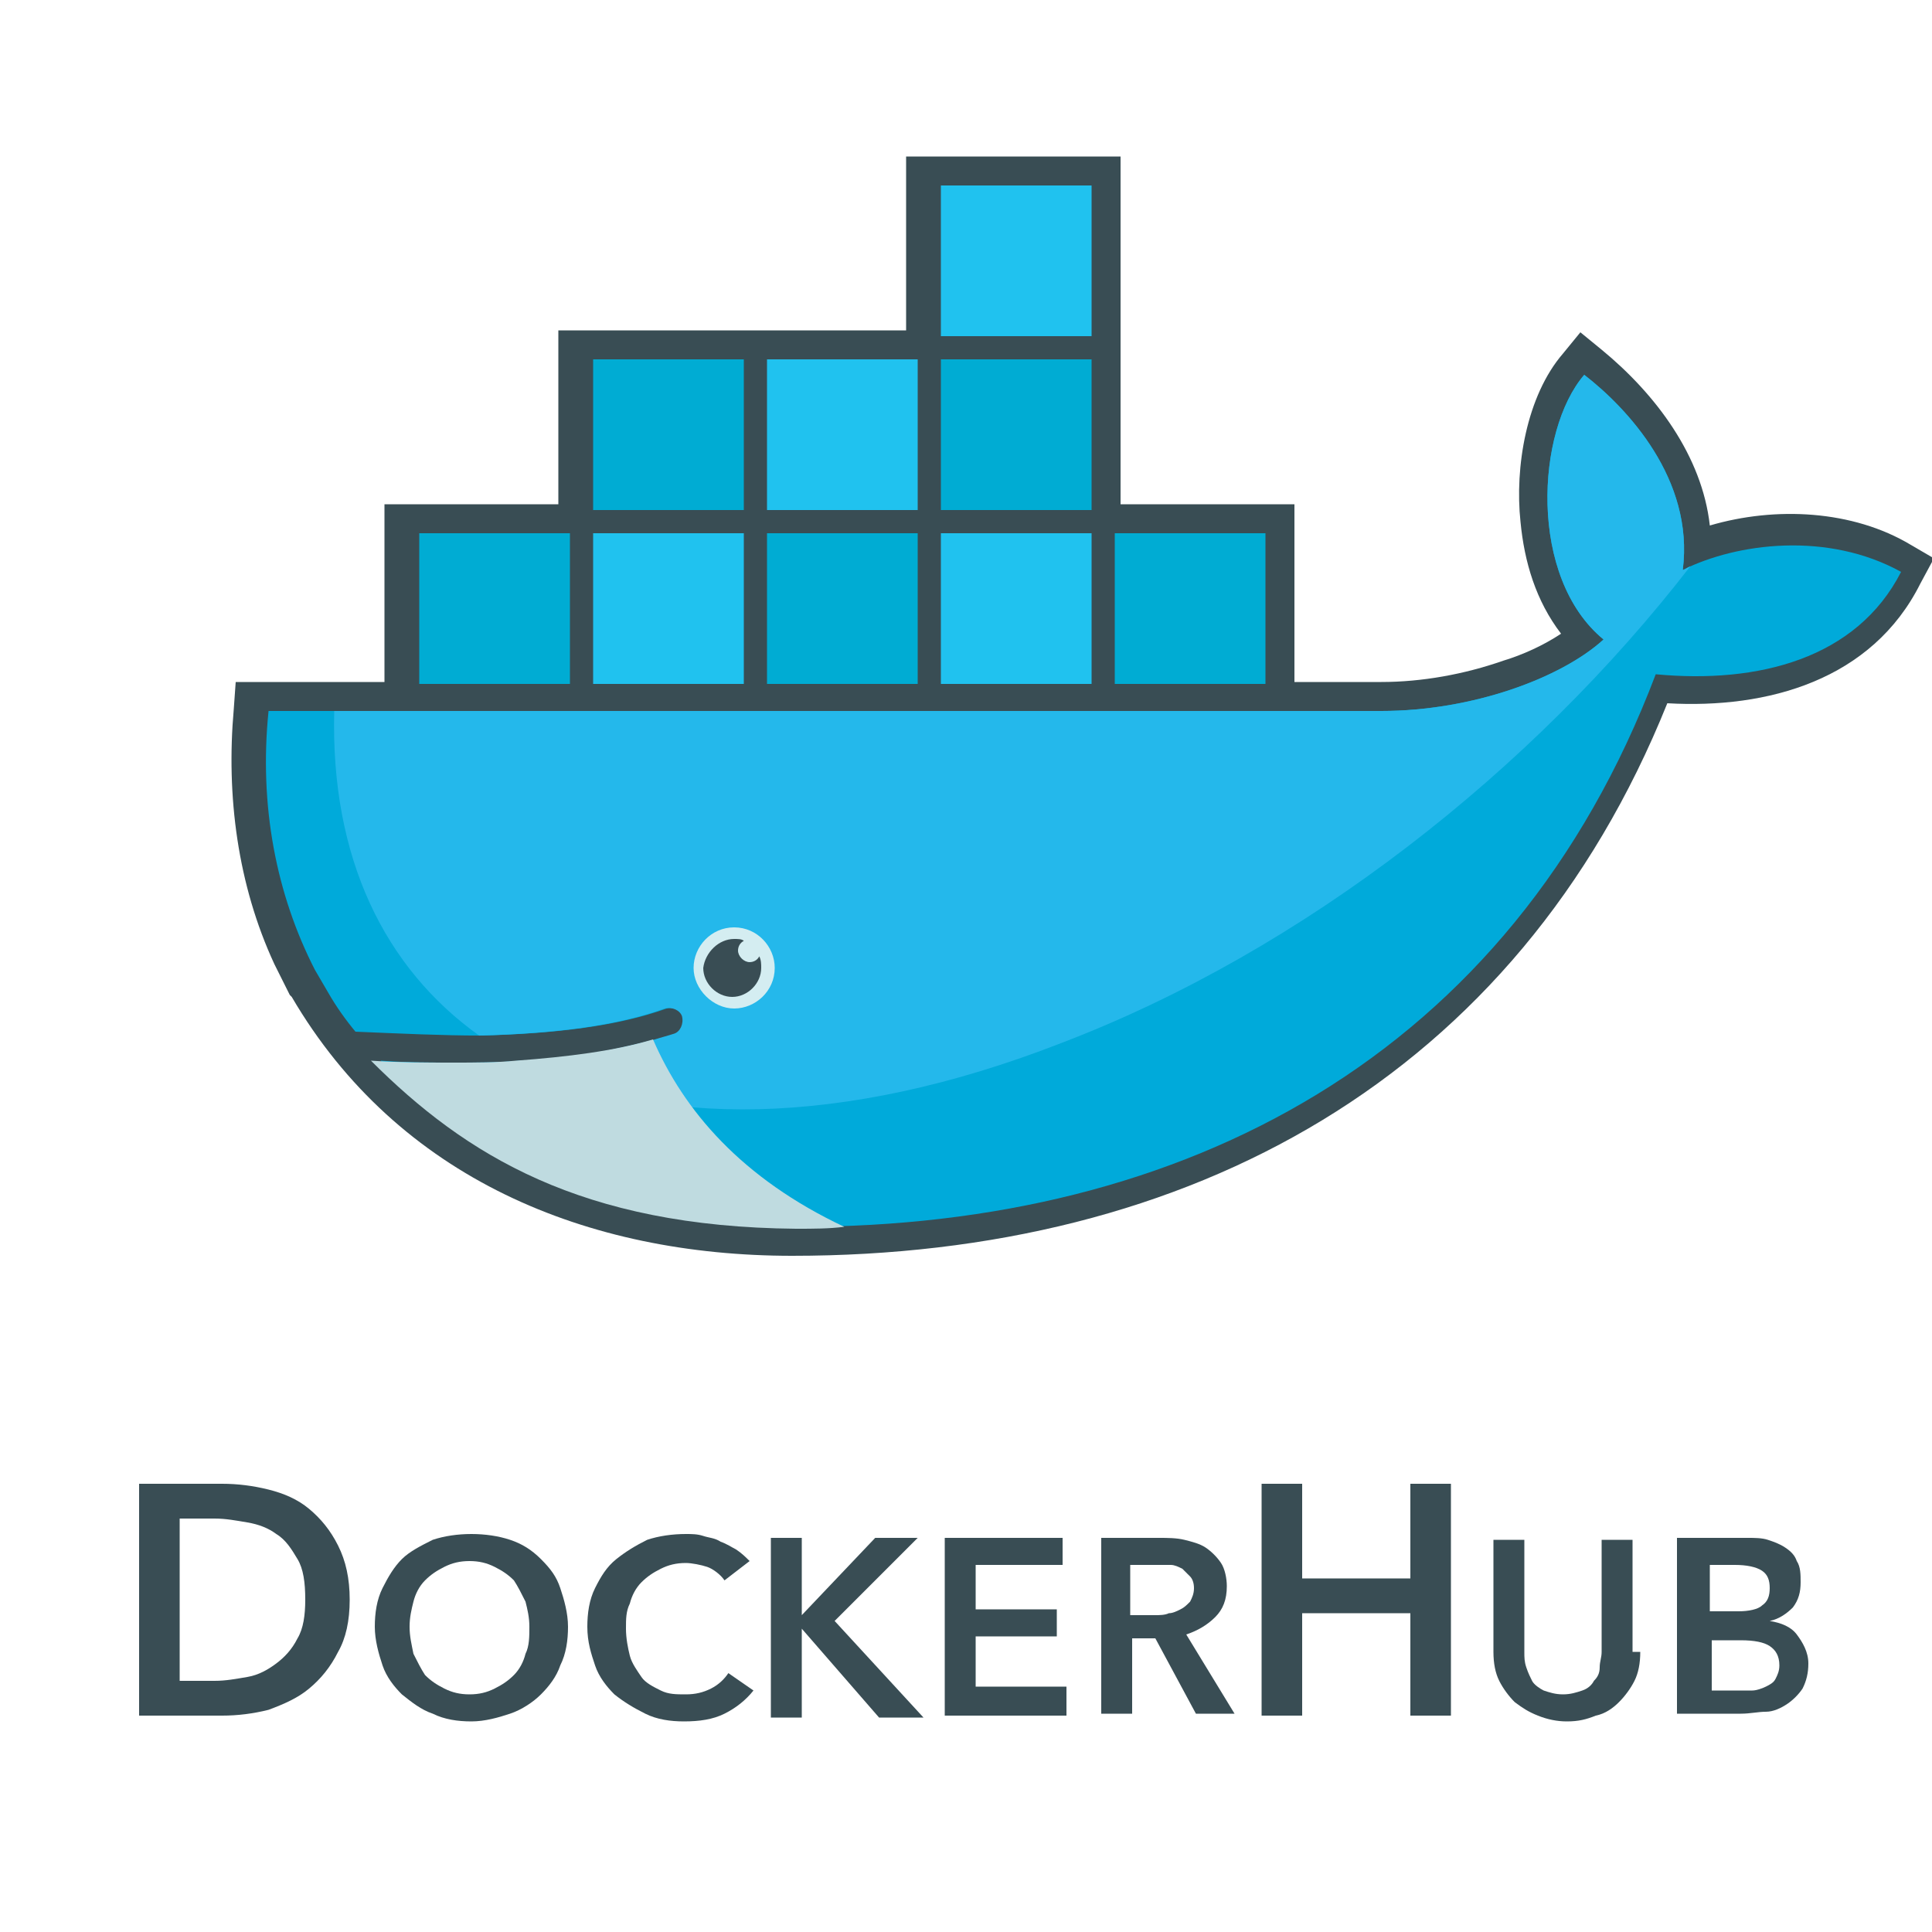
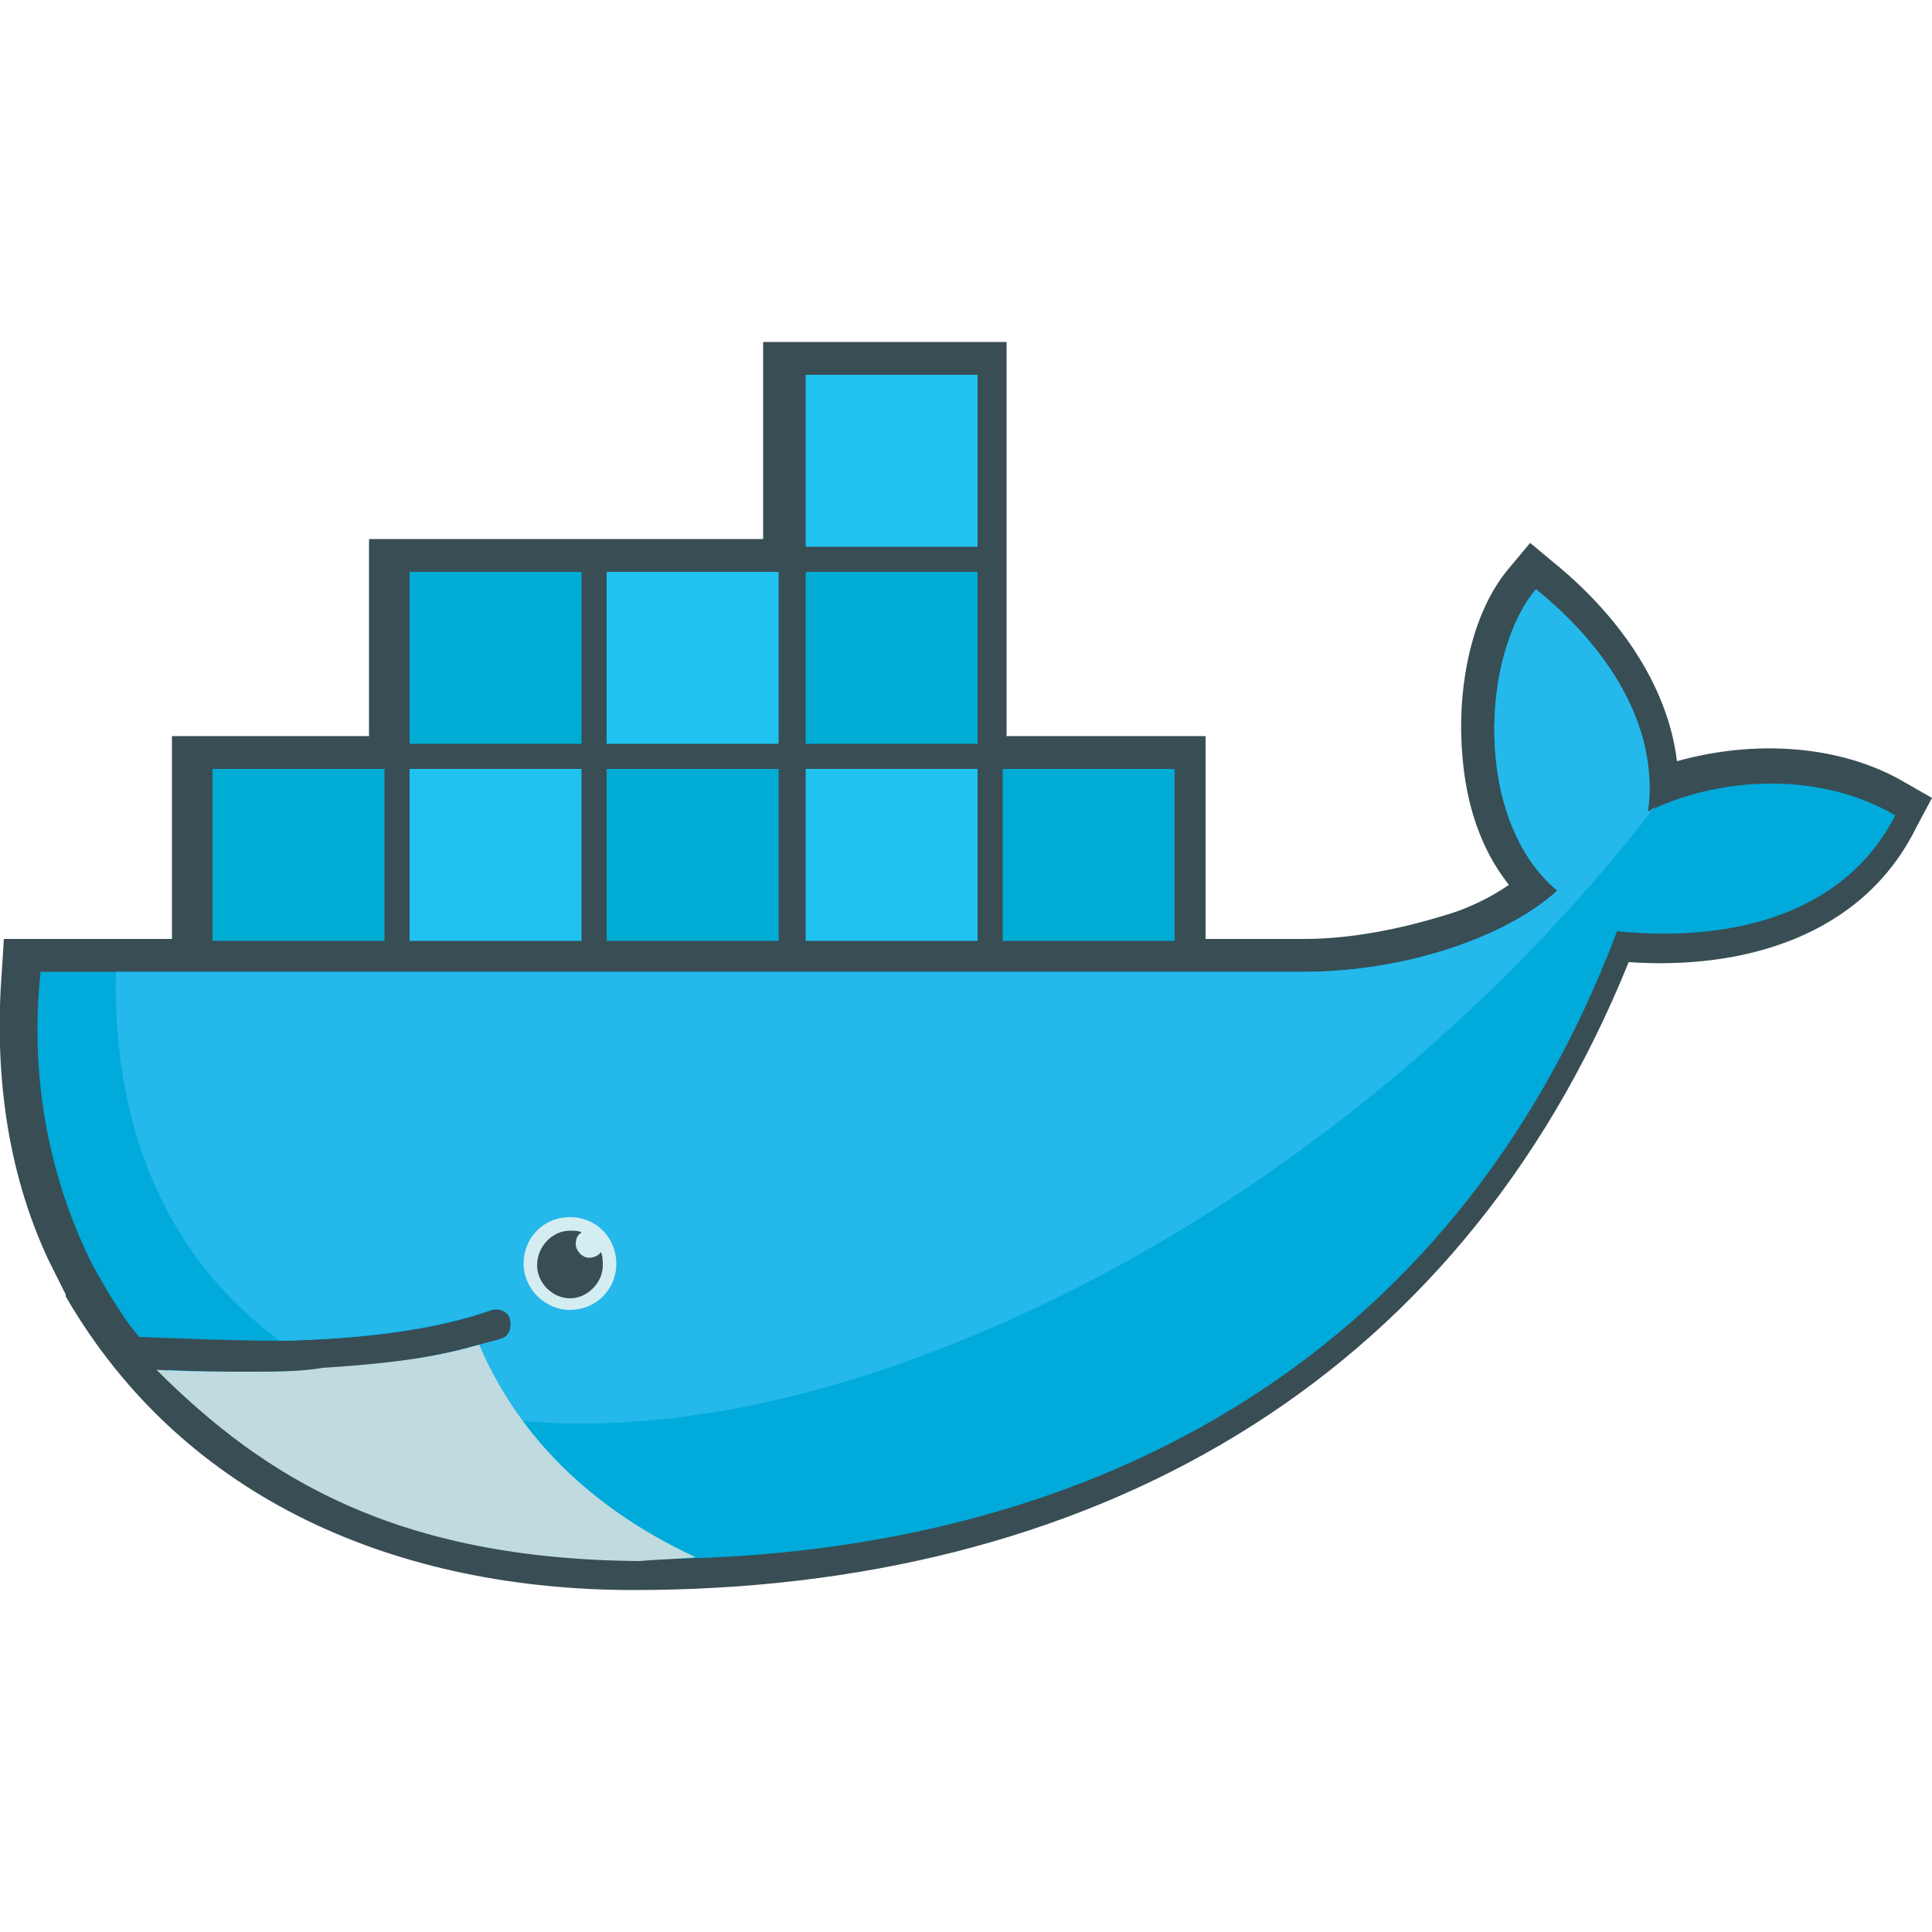
- <svg xmlns="http://www.w3.org/2000/svg" version="1.1" id="Layer_1" x="0px" y="0px" viewBox="0 0 100 100" enable-background="new 0 0 100 100" xml:space="preserve">
-   <g id="A" display="none">
-     <path display="inline" fill="#394D54" d="M89.1,90.8c2.3-1.9,4.5-3.9,6.8-5.8c0.8-0.7,1.6-1.3,2.4-2.1c-0.6-0.8-1.6-1.3-2.5-1.7   c-1.7-0.7-3.5-0.4-5.1,0.5c-2.1,1.2-3,3.2-2.9,5.6c0,0.9,0.3,1.9,0.8,2.7C88.7,90.2,88.9,90.5,89.1,90.8 M91.7,92.6   c1.1,0.4,2.4,0.3,3.5,0.1c0.6-0.3,2.1-0.9,2.6-0.8l0.1,0l0.1,0c0.3,0.2,0.7,0.4,0.8,0.7c0.4,0.8,0.2,1.6-0.6,2L98,94.9   c-2.9,1.7-6,1.4-8.8-0.1c-1.4-0.7-2.4-1.9-3.2-3.2l-0.2-0.3c-1.9-3.2-1.6-6.6,0.5-9.6c0.7-1.1,1.7-1.9,2.8-2.5l0.4-0.2   c2.7-1.6,5.6-1.5,8.4-0.1c1.5,0.7,2.7,1.9,3.6,3.3l0.1,0.3c0.6,1.1-0.2,2-1,2.6c-0.9,0.7-1.9,1.6-2.8,2.4   C95.7,89.1,93.7,90.8,91.7,92.6z M113.4,78h0.3c0.9,0,1.5,0.6,1.5,1.5c0,1.3-1.2,1.6-2.3,1.6c-1.4,0-2.7,0.8-3.6,1.7   c-1.2,1.2-1.7,2.7-1.7,4.3v7.4c0,0.8-0.5,1.5-1.4,1.5H106c-0.9,0-1.4-0.7-1.4-1.5v-7.8c0-3,1.5-5.4,3.9-7.2   C109.9,78.5,111.6,78,113.4,78z M75.4,83.2c1.2-1.2,2.4-2.4,3.6-3.5c0.3-0.3,1.6-1.7,2.1-1.7h0.5l0.1,0c0.7,0.1,1.2,0.6,1.2,1.3   v0.3c0,0.5-0.6,1.1-0.9,1.5c-0.7,0.7-1.4,1.5-2.1,2.2L76.2,87c1.6,1.6,3.2,3.2,4.7,4.8c0.4,0.4,0.9,0.9,1.3,1.3   c0.1,0.2,0.4,0.4,0.5,0.6s0.2,0.4,0.2,0.7v0.3l0,0.1c-0.2,0.7-0.6,1.3-1.4,1.3h-0.3c-0.5,0-1.1-0.6-1.4-0.9   c-0.7-0.7-1.4-1.4-2.1-2.1l-2.3-2.3v3.7c0,0.8-0.5,1.5-1.4,1.5h-0.2c-0.9,0-1.4-0.7-1.4-1.5V73.7c0-0.8,0.5-1.5,1.4-1.5H74   c0.9,0,1.4,0.7,1.4,1.5L75.4,83.2L75.4,83.2z M65.5,81.2c-0.5-0.2-1.3-0.3-1.8-0.3c-2.5-0.1-4.4,1.3-5.5,3.6   c-0.4,0.8-0.5,1.6-0.5,2.4c0,2.6,1.4,4.4,3.7,5.6c0.8,0.4,2,0.5,2.9,0.5c0.8,0,2-0.5,2.7-0.8l0.1-0.1h0.6l0.1,0   c0.7,0.1,1.2,0.6,1.2,1.3v0.3c0,1.9-3.4,2.3-4.7,2.4c-4.6,0.3-8-2.2-9.3-6.5c-0.2-0.8-0.3-1.5-0.3-2.3v-0.6c0-3.3,1.6-5.9,4.5-7.6   c1.3-0.8,2.8-1.2,4.3-1.2H64c1.6,0,3.1,0.5,4.5,1.4l0.1,0.1l0.1,0.1c0.1,0.2,0.3,0.5,0.3,0.8v0.3c0,0.8-0.6,1.2-1.3,1.3h-0.1h-0.2   C67,81.8,65.9,81.3,65.5,81.2z M37.7,86.9c0,2.3,1.1,4,3.1,5.2c0.9,0.6,1.9,0.8,3,0.8c2.3,0,4-1.2,5.2-3.1c0.6-0.9,0.8-1.9,0.8-3   c0-2.1-1-3.8-2.8-5c-1-0.7-2.1-1-3.2-1c-2.5,0-4.4,1.3-5.5,3.6C37.9,85.3,37.7,86.1,37.7,86.9z M43.5,77.8h0.4   c3.5,0,6.2,1.7,7.9,4.8c0.7,1.2,1.1,2.6,1.1,4v0.6c0,3.3-1.6,5.9-4.5,7.6C47,95.6,45.6,96,44.1,96h-0.6c-3.3,0-5.9-1.6-7.6-4.5   c-0.8-1.3-1.2-2.8-1.2-4.3v-0.6c0-3.3,1.6-5.9,4.5-7.6C40.5,78.2,41.9,77.8,43.5,77.8z M17.8,86.9c0,2.4,1.2,4.2,3.2,5.3   c0.8,0.5,1.8,0.7,2.7,0.7c2.3,0,4.1-1.1,5.3-3.1c0.5-0.9,0.8-1.9,0.8-3c0-2.1-1-3.7-2.7-4.9c-1-0.7-2.1-1.1-3.4-1.1   c-2.5,0-4.4,1.3-5.5,3.6C18,85.3,17.8,86.1,17.8,86.9z M29.9,80.1v-6.4c0-0.8,0.5-1.5,1.4-1.5h0.3c0.9,0,1.4,0.7,1.4,1.5v13.5   c0,3.3-1.6,5.9-4.5,7.6c-1.3,0.8-2.8,1.2-4.3,1.2h-0.6c-3.3,0-5.9-1.6-7.6-4.5c-0.8-1.3-1.2-2.8-1.2-4.3v-0.6   c0-3.3,1.6-5.9,4.5-7.6c1.3-0.8,2.8-1.2,4.3-1.2h0.6C26.4,77.8,28.3,78.7,29.9,80.1z" />
-     <path display="inline" fill="#394D54" d="M72.6,29.7h9v9.2h4.5c2.1,0,4.3-0.4,6.3-1.1c1-0.3,2.1-0.8,3-1.4   c-1.3-1.7-1.9-3.7-2.1-5.8c-0.3-2.8,0.3-6.5,2.2-8.7l0.9-1.1l1.1,0.9c2.8,2.3,5.2,5.5,5.6,9.1c3.4-1,7.4-0.8,10.4,1l1.2,0.7   l-0.7,1.3c-2.5,5-7.9,6.5-13.1,6.2c-7.8,19.4-24.7,28.6-45.3,28.6c-10.6,0-20.4-4-25.9-13.4L30,55.1l-0.8-1.6   c-1.9-4.1-2.5-8.7-2.1-13.2l0.1-1.4h7.7v-9.2h9v-9h18v-9h10.8V29.7z" />
-     <path display="inline" fill="#00AADA" d="M55.9,67.2c-11.3,0-20-4.8-24.3-12.2L31,53.8c-2-3.9-2.8-8.4-2.4-13.4h57.6   c4.7,0,9.3-1.8,11.5-3.7c-3.9-3.2-3.5-10.8-1-13.7c2.2,1.7,5.7,5.4,5.1,10.1c2.7-1.4,7.5-2.1,11.2,0.1c-2.3,4.5-7.4,5.9-12.7,5.3   C92.8,58.3,75.9,67.2,55.9,67.2" />
-     <path display="inline" fill="#24B8EB" d="M32,40.4h54.2c4.7,0,9.3-1.8,11.5-3.7c-3.9-3.2-3.5-10.8-1-13.7c2.2,1.7,5.7,5.4,5.1,10.1   c0.1-0.1,0.2-0.1,0.4-0.2c-8.2,10.6-20,19.8-32.6,24.7C47.8,66,31.4,58.2,32,40.4" />
-     <path display="inline" fill="#008BB8" d="M55.9,67.2c-11.3,0-20-4.8-24.3-12.2L31,53.8c-1.2-2.3-1.9-4.7-2.3-7.4h67.8   C87.8,60.7,73,67.2,55.9,67.2" />
-     <path display="inline" fill="#039BC6" d="M32.5,46.4h56.3c-5.9,4.7-12.4,8.6-19.3,11.2C50.4,64.9,35.5,59.9,32.5,46.4" />
-     <path display="inline" fill="#BFDBE0" d="M55.9,67.2c-11.1,0-17.1-3.8-21.9-8.5l8.9-0.3l5.5-1.2c1.6,3.8,4.5,7.4,10,9.9   C57.6,67.2,56.8,67.2,55.9,67.2" />
-     <path display="inline" fill="#D4EDF1" d="M42.9,59L42.9,59l5.6-1.9c0.5,1.3,1.2,2.5,2.1,3.7C47.7,60.6,45.1,60,42.9,59" />
-     <path display="inline" fill="#00ACD3" d="M42.9,31.9h0.6v6.5h-0.6V31.9z M41.7,31.9h0.6v6.5h-0.6V31.9z M40.6,31.9h0.6v6.5h-0.6   V31.9z M39.4,31.9H40v6.5h-0.6V31.9z M38.2,31.9h0.6v6.5h-0.6V31.9z M37,31.9h0.6v6.5H37V31.9z M36.4,31.2h7.8V39h-7.8V31.2z" />
-     <path display="inline" fill="#00ACD3" d="M51.9,22.9h0.6v6.5h-0.6V22.9z M50.7,22.9h0.6v6.5h-0.6V22.9z M49.5,22.9h0.6v6.5h-0.6   V22.9z M48.4,22.9H49v6.5h-0.6V22.9z M47.2,22.9h0.6v6.5h-0.6V22.9z M46,22.9h0.6v6.5H46V22.9z M45.4,22.2h7.8V30h-7.8V22.2z" />
-     <path display="inline" fill="#20C2EF" d="M51.9,31.9h0.6v6.5h-0.6V31.9z M50.7,31.9h0.6v6.5h-0.6V31.9z M49.5,31.9h0.6v6.5h-0.6   V31.9z M48.4,31.9H49v6.5h-0.6V31.9z M47.2,31.9h0.6v6.5h-0.6V31.9z M46,31.9h0.6v6.5H46V31.9z M45.4,31.2h7.8V39h-7.8V31.2z" />
-     <path display="inline" fill="#00ACD3" d="M60.9,31.9h0.6v6.5h-0.6V31.9z M59.7,31.9h0.6v6.5h-0.6V31.9z M58.5,31.9h0.6v6.5h-0.6   V31.9z M57.4,31.9H58v6.5h-0.6V31.9z M56.2,31.9h0.6v6.5h-0.6V31.9z M55,31.9h0.6v6.5H55V31.9z M54.4,31.2h7.8V39h-7.8V31.2z" />
-     <path display="inline" fill="#20C2EF" d="M60.9,22.9h0.6v6.5h-0.6V22.9z M59.7,22.9h0.6v6.5h-0.6V22.9z M58.5,22.9h0.6v6.5h-0.6   V22.9z M57.4,22.9H58v6.5h-0.6V22.9z M56.2,22.9h0.6v6.5h-0.6V22.9z M55,22.9h0.6v6.5H55V22.9z M54.4,22.2h7.8V30h-7.8V22.2z" />
-     <path display="inline" fill="#20C2EF" d="M69.9,31.9h0.6v6.5h-0.6V31.9z M68.7,31.9h0.6v6.5h-0.6V31.9z M67.5,31.9h0.6v6.5h-0.6   V31.9z M66.4,31.9H67v6.5h-0.6V31.9z M65.2,31.9h0.6v6.5h-0.6V31.9z M64,31.9h0.6v6.5H64V31.9z M63.4,31.2h7.8V39h-7.8V31.2z" />
-     <path display="inline" fill="#00ACD3" d="M69.9,22.9h0.6v6.5h-0.6V22.9z M68.7,22.9h0.6v6.5h-0.6V22.9z M67.5,22.9h0.6v6.5h-0.6   V22.9z M66.4,22.9H67v6.5h-0.6V22.9z M65.2,22.9h0.6v6.5h-0.6V22.9z M64,22.9h0.6v6.5H64V22.9z M63.4,22.2h7.8V30h-7.8V22.2z" />
-     <path display="inline" fill="#20C2EF" d="M69.9,13.9h0.6v6.5h-0.6V13.9z M68.7,13.9h0.6v6.5h-0.6V13.9z M67.5,13.9h0.6v6.5h-0.6   V13.9z M66.4,13.9H67v6.5h-0.6V13.9z M65.2,13.9h0.6v6.5h-0.6V13.9z M64,13.9h0.6v6.5H64V13.9z M63.4,13.2h7.8V21h-7.8V13.2z" />
-     <path display="inline" fill="#00ACD3" d="M78.9,31.9h0.6v6.5h-0.6V31.9z M77.7,31.9h0.6v6.5h-0.6V31.9z M76.5,31.9h0.6v6.5h-0.6   V31.9z M75.3,31.9H76v6.5h-0.6V31.9z M74.2,31.9h0.6v6.5h-0.6V31.9z M73,31.9h0.6v6.5H73V31.9z M72.4,31.2h7.8V39h-7.8V31.2z" />
-     <path display="inline" fill="#D4EDF1" d="M52.7,51.6c1.2,0,2.1,1,2.1,2.1s-1,2.1-2.1,2.1c-1.2,0-2.1-1-2.1-2.1   C50.5,52.6,51.5,51.6,52.7,51.6" />
-     <path display="inline" fill="#394D54" d="M52.7,52.2c0.2,0,0.4,0,0.5,0.1c-0.2,0.1-0.3,0.3-0.3,0.5c0,0.3,0.3,0.6,0.6,0.6   c0.2,0,0.4-0.1,0.5-0.3c0.1,0.2,0.1,0.4,0.1,0.6c0,0.8-0.7,1.5-1.5,1.5c-0.8,0-1.5-0.7-1.5-1.5C51.1,52.9,51.8,52.2,52.7,52.2" />
-     <path display="inline" fill="#394D54" d="M14.7,47.2h47.1h5.8h47.1c-2.2-0.5-6.9-1.3-6.1-4.1c-4,4.6-13.5,3.2-15.9,0.9   c-2.7,3.9-18.3,2.4-19.4-0.6c-3.4,3.9-13.8,3.9-17.2,0c-1.1,3-16.7,4.5-19.4,0.6c-2.4,2.3-12,3.6-15.9-0.9   C21.6,45.9,16.8,46.6,14.7,47.2" />
-     <path display="inline" fill="none" stroke="#394D54" stroke-width="6.574" stroke-linecap="round" stroke-linejoin="round" stroke-miterlimit="2.613" d="   M32.7,58c5.6,0.4,13.1,0.4,17-1.6" />
+ <svg xmlns="http://www.w3.org/2000/svg" version="1.1" id="Layer_1" x="0px" y="0px" viewBox="0 0 100 100" style="enable-background:new 0 0 100 100;" xml:space="preserve">
+   <style type="text/css">
+ 	.st0{display:none;}
+ 	.st1{display:inline;fill:#394D54;}
+ 	.st2{display:inline;fill:#00AADA;}
+ 	.st3{display:inline;fill:#24B8EB;}
+ 	.st4{display:inline;fill:#008BB8;}
+ 	.st5{display:inline;fill:#039BC6;}
+ 	.st6{display:inline;fill:#BFDBE0;}
+ 	.st7{display:inline;fill:#D4EDF1;}
+ 	.st8{display:inline;fill:#00ACD3;}
+ 	.st9{display:inline;fill:#20C2EF;}
+ 	
+ 		.st10{display:inline;fill:none;stroke:#394D54;stroke-width:6.574;stroke-linecap:round;stroke-linejoin:round;stroke-miterlimit:2.613;}
+ 	.st11{fill:#394D54;}
+ 	.st12{fill:#00AADA;}
+ 	.st13{fill:#24B8EB;}
+ 	.st14{fill:#00ACD3;}
+ 	.st15{fill:#20C2EF;}
+ 	.st16{fill:#D4EDF1;}
+ 	.st17{fill:#BFDBE0;}
+ </style>
+   <g id="A" class="st0">
+     <path class="st1" d="M89.1,90.8c2.3-1.9,4.5-3.9,6.8-5.8c0.8-0.7,1.6-1.3,2.4-2.1c-0.6-0.8-1.6-1.3-2.5-1.7   c-1.7-0.7-3.5-0.4-5.1,0.5c-2.1,1.2-3,3.2-2.9,5.6c0,0.9,0.3,1.9,0.8,2.7C88.7,90.2,88.9,90.5,89.1,90.8 M91.7,92.6   c1.1,0.4,2.4,0.3,3.5,0.1c0.6-0.3,2.1-0.9,2.6-0.8h0.1H98c0.3,0.2,0.7,0.4,0.8,0.7c0.4,0.8,0.2,1.6-0.6,2L98,94.9   c-2.9,1.7-6,1.4-8.8-0.1c-1.4-0.7-2.4-1.9-3.2-3.2l-0.2-0.3c-1.9-3.2-1.6-6.6,0.5-9.6c0.7-1.1,1.7-1.9,2.8-2.5l0.4-0.2   c2.7-1.6,5.6-1.5,8.4-0.1c1.5,0.7,2.7,1.9,3.6,3.3l0.1,0.3c0.6,1.1-0.2,2-1,2.6c-0.9,0.7-1.9,1.6-2.8,2.4   C95.7,89.1,93.7,90.8,91.7,92.6z M113.4,78h0.3c0.9,0,1.5,0.6,1.5,1.5c0,1.3-1.2,1.6-2.3,1.6c-1.4,0-2.7,0.8-3.6,1.7   c-1.2,1.2-1.7,2.7-1.7,4.3v7.4c0,0.8-0.5,1.5-1.4,1.5H106c-0.9,0-1.4-0.7-1.4-1.5v-7.8c0-3,1.5-5.4,3.9-7.2   C109.9,78.5,111.6,78,113.4,78z M75.4,83.2c1.2-1.2,2.4-2.4,3.6-3.5c0.3-0.3,1.6-1.7,2.1-1.7h0.5h0.1c0.7,0.1,1.2,0.6,1.2,1.3v0.3   c0,0.5-0.6,1.1-0.9,1.5c-0.7,0.7-1.4,1.5-2.1,2.2L76.2,87c1.6,1.6,3.2,3.2,4.7,4.8c0.4,0.4,0.9,0.9,1.3,1.3   c0.1,0.2,0.4,0.4,0.5,0.6s0.2,0.4,0.2,0.7v0.3v0.1c-0.2,0.7-0.6,1.3-1.4,1.3h-0.3c-0.5,0-1.1-0.6-1.4-0.9c-0.7-0.7-1.4-1.4-2.1-2.1   l-2.3-2.3v3.7c0,0.8-0.5,1.5-1.4,1.5h-0.2c-0.9,0-1.4-0.7-1.4-1.5V73.7c0-0.8,0.5-1.5,1.4-1.5H74c0.9,0,1.4,0.7,1.4,1.5V83.2   L75.4,83.2z M65.5,81.2c-0.5-0.2-1.3-0.3-1.8-0.3c-2.5-0.1-4.4,1.3-5.5,3.6c-0.4,0.8-0.5,1.6-0.5,2.4c0,2.6,1.4,4.4,3.7,5.6   c0.8,0.4,2,0.5,2.9,0.5c0.8,0,2-0.5,2.7-0.8l0.1-0.1h0.6h0.1c0.7,0.1,1.2,0.6,1.2,1.3v0.3c0,1.9-3.4,2.3-4.7,2.4   c-4.6,0.3-8-2.2-9.3-6.5c-0.2-0.8-0.3-1.5-0.3-2.3v-0.6c0-3.3,1.6-5.9,4.5-7.6c1.3-0.8,2.8-1.2,4.3-1.2H64c1.6,0,3.1,0.5,4.5,1.4   l0.1,0.1l0.1,0.1c0.1,0.2,0.3,0.5,0.3,0.8v0.3c0,0.8-0.6,1.2-1.3,1.3h-0.1h-0.2C67,81.8,65.9,81.3,65.5,81.2z M37.7,86.9   c0,2.3,1.1,4,3.1,5.2c0.9,0.6,1.9,0.8,3,0.8c2.3,0,4-1.2,5.2-3.1c0.6-0.9,0.8-1.9,0.8-3c0-2.1-1-3.8-2.8-5c-1-0.7-2.1-1-3.2-1   c-2.5,0-4.4,1.3-5.5,3.6C37.9,85.3,37.7,86.1,37.7,86.9z M43.5,77.8h0.4c3.5,0,6.2,1.7,7.9,4.8c0.7,1.2,1.1,2.6,1.1,4v0.6   c0,3.3-1.6,5.9-4.5,7.6C47,95.6,45.6,96,44.1,96h-0.6c-3.3,0-5.9-1.6-7.6-4.5c-0.8-1.3-1.2-2.8-1.2-4.3v-0.6c0-3.3,1.6-5.9,4.5-7.6   C40.5,78.2,41.9,77.8,43.5,77.8z M17.8,86.9c0,2.4,1.2,4.2,3.2,5.3c0.8,0.5,1.8,0.7,2.7,0.7c2.3,0,4.1-1.1,5.3-3.1   c0.5-0.9,0.8-1.9,0.8-3c0-2.1-1-3.7-2.7-4.9c-1-0.7-2.1-1.1-3.4-1.1c-2.5,0-4.4,1.3-5.5,3.6C18,85.3,17.8,86.1,17.8,86.9z    M29.9,80.1v-6.4c0-0.8,0.5-1.5,1.4-1.5h0.3c0.9,0,1.4,0.7,1.4,1.5v13.5c0,3.3-1.6,5.9-4.5,7.6c-1.3,0.8-2.8,1.2-4.3,1.2h-0.6   c-3.3,0-5.9-1.6-7.6-4.5c-0.8-1.3-1.2-2.8-1.2-4.3v-0.6c0-3.3,1.6-5.9,4.5-7.6c1.3-0.8,2.8-1.2,4.3-1.2h0.6   C26.4,77.8,28.3,78.7,29.9,80.1z" />
+     <path class="st1" d="M72.6,29.7h9v9.2h4.5c2.1,0,4.3-0.4,6.3-1.1c1-0.3,2.1-0.8,3-1.4c-1.3-1.7-1.9-3.7-2.1-5.8   c-0.3-2.8,0.3-6.5,2.2-8.7l0.9-1.1l1.1,0.9c2.8,2.3,5.2,5.5,5.6,9.1c3.4-1,7.4-0.8,10.4,1l1.2,0.7l-0.7,1.3   c-2.5,5-7.9,6.5-13.1,6.2c-7.8,19.4-24.7,28.6-45.3,28.6c-10.6,0-20.4-4-25.9-13.4l0.3-0.1l-0.8-1.6c-1.9-4.1-2.5-8.7-2.1-13.2   l0.1-1.4h7.7v-9.2h9v-9h18v-9h10.8v18H72.6z" />
+     <path class="st2" d="M55.9,67.2c-11.3,0-20-4.8-24.3-12.2L31,53.8c-2-3.9-2.8-8.4-2.4-13.4h57.6c4.7,0,9.3-1.8,11.5-3.7   c-3.9-3.2-3.5-10.8-1-13.7c2.2,1.7,5.7,5.4,5.1,10.1c2.7-1.4,7.5-2.1,11.2,0.1c-2.3,4.5-7.4,5.9-12.7,5.3   C92.8,58.3,75.9,67.2,55.9,67.2" />
+     <path class="st3" d="M32,40.4h54.2c4.7,0,9.3-1.8,11.5-3.7c-3.9-3.2-3.5-10.8-1-13.7c2.2,1.7,5.7,5.4,5.1,10.1   c0.1-0.1,0.2-0.1,0.4-0.2c-8.2,10.6-20,19.8-32.6,24.7C47.8,66,31.4,58.2,32,40.4" />
+     <path class="st4" d="M55.9,67.2c-11.3,0-20-4.8-24.3-12.2L31,53.8c-1.2-2.3-1.9-4.7-2.3-7.4h67.8C87.8,60.7,73,67.2,55.9,67.2" />
+     <path class="st5" d="M32.5,46.4h56.3c-5.9,4.7-12.4,8.6-19.3,11.2C50.4,64.9,35.5,59.9,32.5,46.4" />
+     <path class="st6" d="M55.9,67.2c-11.1,0-17.1-3.8-21.9-8.5l8.9-0.3l5.5-1.2c1.6,3.8,4.5,7.4,10,9.9C57.6,67.2,56.8,67.2,55.9,67.2" />
+     <path class="st7" d="M42.9,59L42.9,59l5.6-1.9c0.5,1.3,1.2,2.5,2.1,3.7C47.7,60.6,45.1,60,42.9,59" />
+     <path class="st8" d="M42.9,31.9h0.6v6.5h-0.6V31.9z M41.7,31.9h0.6v6.5h-0.6V31.9z M40.6,31.9h0.6v6.5h-0.6V31.9z M39.4,31.9H40   v6.5h-0.6V31.9z M38.2,31.9h0.6v6.5h-0.6V31.9z M37,31.9h0.6v6.5H37V31.9z M36.4,31.2h7.8V39h-7.8V31.2z" />
+     <path class="st8" d="M51.9,22.9h0.6v6.5h-0.6V22.9z M50.7,22.9h0.6v6.5h-0.6V22.9z M49.5,22.9h0.6v6.5h-0.6V22.9z M48.4,22.9H49   v6.5h-0.6V22.9z M47.2,22.9h0.6v6.5h-0.6V22.9z M46,22.9h0.6v6.5H46V22.9z M45.4,22.2h7.8V30h-7.8V22.2z" />
+     <path class="st9" d="M51.9,31.9h0.6v6.5h-0.6V31.9z M50.7,31.9h0.6v6.5h-0.6V31.9z M49.5,31.9h0.6v6.5h-0.6V31.9z M48.4,31.9H49   v6.5h-0.6V31.9z M47.2,31.9h0.6v6.5h-0.6V31.9z M46,31.9h0.6v6.5H46V31.9z M45.4,31.2h7.8V39h-7.8V31.2z" />
+     <path class="st8" d="M60.9,31.9h0.6v6.5h-0.6V31.9z M59.7,31.9h0.6v6.5h-0.6V31.9z M58.5,31.9h0.6v6.5h-0.6V31.9z M57.4,31.9H58   v6.5h-0.6V31.9z M56.2,31.9h0.6v6.5h-0.6V31.9z M55,31.9h0.6v6.5H55V31.9z M54.4,31.2h7.8V39h-7.8V31.2z" />
+     <path class="st9" d="M60.9,22.9h0.6v6.5h-0.6V22.9z M59.7,22.9h0.6v6.5h-0.6V22.9z M58.5,22.9h0.6v6.5h-0.6V22.9z M57.4,22.9H58   v6.5h-0.6V22.9z M56.2,22.9h0.6v6.5h-0.6V22.9z M55,22.9h0.6v6.5H55V22.9z M54.4,22.2h7.8V30h-7.8V22.2z" />
+     <path class="st9" d="M69.9,31.9h0.6v6.5h-0.6V31.9z M68.7,31.9h0.6v6.5h-0.6V31.9z M67.5,31.9h0.6v6.5h-0.6V31.9z M66.4,31.9H67   v6.5h-0.6V31.9z M65.2,31.9h0.6v6.5h-0.6V31.9z M64,31.9h0.6v6.5H64V31.9z M63.4,31.2h7.8V39h-7.8C63.4,39,63.4,31.2,63.4,31.2z" />
+     <path class="st8" d="M69.9,22.9h0.6v6.5h-0.6V22.9z M68.7,22.9h0.6v6.5h-0.6V22.9z M67.5,22.9h0.6v6.5h-0.6V22.9z M66.4,22.9H67   v6.5h-0.6V22.9z M65.2,22.9h0.6v6.5h-0.6V22.9z M64,22.9h0.6v6.5H64V22.9z M63.4,22.2h7.8V30h-7.8C63.4,30,63.4,22.2,63.4,22.2z" />
+     <path class="st9" d="M69.9,13.9h0.6v6.5h-0.6V13.9z M68.7,13.9h0.6v6.5h-0.6V13.9z M67.5,13.9h0.6v6.5h-0.6V13.9z M66.4,13.9H67   v6.5h-0.6V13.9z M65.2,13.9h0.6v6.5h-0.6V13.9z M64,13.9h0.6v6.5H64V13.9z M63.4,13.2h7.8V21h-7.8C63.4,21,63.4,13.2,63.4,13.2z" />
+     <path class="st8" d="M78.9,31.9h0.6v6.5h-0.6V31.9z M77.7,31.9h0.6v6.5h-0.6V31.9z M76.5,31.9h0.6v6.5h-0.6V31.9z M75.3,31.9H76   v6.5h-0.6L75.3,31.9L75.3,31.9z M74.2,31.9h0.6v6.5h-0.6V31.9z M73,31.9h0.6v6.5H73V31.9z M72.4,31.2h7.8V39h-7.8V31.2z" />
+     <path class="st7" d="M52.7,51.6c1.2,0,2.1,1,2.1,2.1s-1,2.1-2.1,2.1c-1.2,0-2.1-1-2.1-2.1C50.5,52.6,51.5,51.6,52.7,51.6" />
+     <path class="st1" d="M52.7,52.2c0.2,0,0.4,0,0.5,0.1c-0.2,0.1-0.3,0.3-0.3,0.5c0,0.3,0.3,0.6,0.6,0.6c0.2,0,0.4-0.1,0.5-0.3   c0.1,0.2,0.1,0.4,0.1,0.6c0,0.8-0.7,1.5-1.5,1.5s-1.5-0.7-1.5-1.5C51.1,52.9,51.8,52.2,52.7,52.2" />
+     <path class="st1" d="M14.7,47.2h47.1h5.8h47.1c-2.2-0.5-6.9-1.3-6.1-4.1c-4,4.6-13.5,3.2-15.9,0.9c-2.7,3.9-18.3,2.4-19.4-0.6   c-3.4,3.9-13.8,3.9-17.2,0c-1.1,3-16.7,4.5-19.4,0.6c-2.4,2.3-12,3.6-15.9-0.9C21.6,45.9,16.8,46.6,14.7,47.2" />
+     <path class="st10" d="M32.7,58c5.6,0.4,13.1,0.4,17-1.6" />
  </g>
-   <path id="outline" fill="#394D54" d="M58,26.1h9v9.2h4.5c2.1,0,4.3-0.4,6.3-1.1c1-0.3,2.1-0.8,3-1.4c-1.3-1.7-1.9-3.7-2.1-5.8  c-0.3-2.8,0.3-6.5,2.2-8.7l0.9-1.1l1.1,0.9c2.8,2.3,5.2,5.5,5.6,9.1c3.4-1,7.4-0.8,10.4,1l1.2,0.7l-0.7,1.3c-2.5,5-7.9,6.5-13.1,6.2  c-7.8,19.4-24.7,28.6-45.3,28.6c-10.6,0-20.4-4-25.9-13.4l-0.1-0.1l-0.8-1.6c-1.9-4.1-2.5-8.7-2.1-13.2l0.1-1.4h7.7v-9.2h9v-9h18v-9  H58V26.1z" />
-   <path fill="#00AADA" d="M87.1,29.5c0.6-4.7-2.9-8.4-5.1-10.1c-2.5,2.9-2.9,10.5,1,13.7c-2.2,2-6.8,3.7-11.5,3.7H13.9  c-0.5,4.9,0.4,9.5,2.4,13.4l0.7,1.2c0.4,0.7,0.9,1.4,1.4,2l0,0c2.4,0.1,4.5,0.2,6.5,0.2l0,0c3.9-0.1,7.1-0.5,9.6-1.4  c0.4-0.1,0.8,0.1,0.9,0.4c0.1,0.4-0.1,0.8-0.4,0.9c-0.3,0.1-0.7,0.2-1,0.3l0,0c-1.9,0.5-4,0.9-6.6,1.1c0.1,0-0.2,0-0.2,0  c-0.1,0-0.2,0-0.3,0c-1,0.1-2.2,0.1-3.3,0.1c-1.3,0-2.5,0-3.9-0.1l0,0c4.8,5.4,12.3,8.6,21.7,8.6c19.9,0,36.8-8.8,44.3-28.6  c5.3,0.5,10.4-0.8,12.7-5.3C94.6,27.5,89.9,28.1,87.1,29.5z" />
-   <path fill="#24B8EB" d="M87.1,29.5c0.6-4.7-2.9-8.4-5.1-10.1c-2.5,2.9-2.9,10.5,1,13.7c-2.2,2-6.8,3.7-11.5,3.7H17.3  c-0.2,7.6,2.6,13.3,7.5,16.8l0,0c3.9-0.1,7.1-0.5,9.6-1.4c0.4-0.1,0.8,0.1,0.9,0.4c0.1,0.4-0.1,0.8-0.4,0.9c-0.3,0.1-0.7,0.2-1,0.3  l0,0c-1.9,0.5-4.1,1-6.8,1.1L27,54.9c6.8,3.5,16.6,3.5,27.9-0.9c12.6-4.8,24.4-14.1,32.6-24.7C87.3,29.4,87.2,29.5,87.1,29.5z" />
-   <g display="none">
-     <path display="inline" fill="#394D54" d="M23.5,55c1.2,0,2.3,0,3.3-0.1c0.1,0,0.2,0,0.3,0l0,0c2.7-0.2,4.9-0.5,6.8-1.1l0,0   c0.4-0.1,0.7-0.2,1-0.3c0.4-0.1,0.5-0.5,0.4-0.9c-0.1-0.4-0.5-0.5-0.9-0.4c-2.4,0.8-5.6,1.3-9.6,1.4l0,0c-2,0-4.2,0-6.5-0.2l0,0   c-0.1,0-0.2,0-0.4,0c-0.4,0-0.7,0.3-0.7,0.7c0,0.4,0.3,0.7,0.7,0.7c0.5,0,1,0.1,1.4,0.1c0.1,0,0.1,0,0.2,0l0,0   C20.9,54.9,22.2,55,23.5,55z" />
+   <g class="st0">
+     <path class="st1" d="M23.5,55c1.2,0,2.3,0,3.3-0.1c0.1,0,0.2,0,0.3,0l0,0c2.7-0.2,4.9-0.5,6.8-1.1l0,0c0.4-0.1,0.7-0.2,1-0.3   c0.4-0.1,0.5-0.5,0.4-0.9s-0.5-0.5-0.9-0.4c-2.4,0.8-5.6,1.3-9.6,1.4l0,0c-2,0-4.2,0-6.5-0.2l0,0c-0.1,0-0.2,0-0.4,0   c-0.4,0-0.7,0.3-0.7,0.7s0.3,0.7,0.7,0.7c0.5,0,1,0.1,1.4,0.1c0.1,0,0.1,0,0.2,0l0,0C20.9,54.9,22.2,55,23.5,55z" />
  </g>
-   <g id="Containers">
-     <path fill="#00ACD3" d="M21.7,27.6h7.8v7.8h-7.8V27.6z" />
-     <path fill="#00ACD3" d="M30.7,18.6h7.8v7.8h-7.8V18.6z" />
-     <path fill="#20C2EF" d="M30.7,27.6h7.8v7.8h-7.8V27.6z" />
-     <path fill="#00ACD3" d="M39.7,27.6h7.8v7.8h-7.8V27.6z" />
-     <path fill="#20C2EF" d="M39.7,18.6h7.8v7.8h-7.8V18.6z" />
-     <path fill="#20C2EF" d="M48.7,27.6h7.8v7.8h-7.8L48.7,27.6z" />
-     <path fill="#00ACD3" d="M48.7,18.6h7.8v7.8h-7.8L48.7,18.6z" />
-     <path fill="#20C2EF" d="M48.7,9.6h7.8v7.8h-7.8L48.7,9.6z" />
-     <path fill="#00ACD3" d="M57.7,27.6h7.8v7.8h-7.8V27.6z" />
-   </g>
-   <path fill="#D4EDF1" d="M38,48c1.2,0,2.1,1,2.1,2.1c0,1.2-1,2.1-2.1,2.1s-2.1-1-2.1-2.1C35.9,49,36.8,48,38,48" />
-   <path fill="#394D54" d="M38,48.6c0.2,0,0.4,0,0.5,0.1c-0.2,0.1-0.3,0.3-0.3,0.5c0,0.3,0.3,0.6,0.6,0.6c0.2,0,0.4-0.1,0.5-0.3  c0.1,0.2,0.1,0.4,0.1,0.6c0,0.8-0.7,1.5-1.5,1.5s-1.5-0.7-1.5-1.5C36.5,49.3,37.2,48.6,38,48.6" />
-   <path fill="#BFDBE0" d="M43.7,63.5c-5.3-2.5-8.3-6-9.9-9.7c-2,0.6-4.4,0.9-7.1,1.1c-1,0.1-2.1,0.1-3.3,0.1c-1.3,0-2.7,0-4.2-0.1  c4.9,4.9,10.9,8.6,22,8.7C42.1,63.6,42.9,63.6,43.7,63.5z" />
  <g>
-     <rect x="0.1" y="76" fill="none" width="99.9" height="24" />
-     <path fill="#394D54" d="M7.2,76.8h4.3c0.8,0,1.6,0.1,2.4,0.3c0.8,0.2,1.5,0.5,2.1,1c0.6,0.5,1.1,1.1,1.5,1.9   c0.4,0.8,0.6,1.7,0.6,2.8c0,1.1-0.2,2-0.6,2.7c-0.4,0.8-0.9,1.4-1.5,1.9c-0.6,0.5-1.3,0.8-2.1,1.1c-0.8,0.2-1.6,0.3-2.4,0.3H7.2   V76.8z M11.1,87c0.6,0,1.1-0.1,1.7-0.2s1.1-0.4,1.5-0.7s0.8-0.7,1.1-1.3c0.3-0.5,0.4-1.2,0.4-2c0-0.9-0.1-1.6-0.4-2.1   s-0.6-1-1.1-1.3c-0.4-0.3-0.9-0.5-1.5-0.6s-1.1-0.2-1.7-0.2H9.3V87H11.1z" />
-     <path fill="#394D54" d="M19.4,84.2c0-0.7,0.1-1.4,0.4-2s0.6-1.1,1-1.5c0.4-0.4,1-0.7,1.6-1c0.6-0.2,1.3-0.3,2-0.3   c0.7,0,1.4,0.1,2,0.3c0.6,0.2,1.1,0.5,1.6,1s0.8,0.9,1,1.5c0.2,0.6,0.4,1.3,0.4,2c0,0.7-0.1,1.4-0.4,2c-0.2,0.6-0.6,1.1-1,1.5   c-0.4,0.4-1,0.8-1.6,1c-0.6,0.2-1.3,0.4-2,0.4c-0.7,0-1.4-0.1-2-0.4c-0.6-0.2-1.1-0.6-1.6-1c-0.4-0.4-0.8-0.9-1-1.5   S19.4,84.9,19.4,84.2z M21.2,84.2c0,0.5,0.1,0.9,0.2,1.4c0.2,0.4,0.4,0.8,0.6,1.1c0.3,0.3,0.6,0.5,1,0.7s0.8,0.3,1.3,0.3   c0.5,0,0.9-0.1,1.3-0.3c0.4-0.2,0.7-0.4,1-0.7c0.3-0.3,0.5-0.7,0.6-1.1c0.2-0.4,0.2-0.9,0.2-1.4c0-0.5-0.1-0.9-0.2-1.3   c-0.2-0.4-0.4-0.8-0.6-1.1c-0.3-0.3-0.6-0.5-1-0.7c-0.4-0.2-0.8-0.3-1.3-0.3c-0.5,0-0.9,0.1-1.3,0.3c-0.4,0.2-0.7,0.4-1,0.7   c-0.3,0.3-0.5,0.7-0.6,1.1C21.3,83.3,21.2,83.7,21.2,84.2z" />
-     <path fill="#394D54" d="M37.5,81.8c-0.2-0.3-0.6-0.6-0.9-0.7s-0.8-0.2-1.1-0.2c-0.5,0-0.9,0.1-1.3,0.3c-0.4,0.2-0.7,0.4-1,0.7   c-0.3,0.3-0.5,0.7-0.6,1.1c-0.2,0.4-0.2,0.8-0.2,1.3c0,0.5,0.1,1,0.2,1.4c0.1,0.4,0.4,0.8,0.6,1.1s0.6,0.5,1,0.7   c0.4,0.2,0.8,0.2,1.3,0.2c0.5,0,0.9-0.1,1.3-0.3s0.7-0.5,0.9-0.8l1.3,0.9c-0.4,0.5-0.9,0.9-1.5,1.2c-0.6,0.3-1.3,0.4-2.1,0.4   c-0.7,0-1.4-0.1-2-0.4s-1.1-0.6-1.6-1c-0.4-0.4-0.8-0.9-1-1.5s-0.4-1.2-0.4-2c0-0.7,0.1-1.4,0.4-2c0.3-0.6,0.6-1.1,1.1-1.5   s1-0.7,1.6-1c0.6-0.2,1.3-0.3,2-0.3c0.3,0,0.6,0,0.9,0.1c0.3,0.1,0.6,0.1,0.9,0.3c0.3,0.1,0.6,0.3,0.8,0.4c0.3,0.2,0.5,0.4,0.7,0.6   L37.5,81.8z" />
-     <path fill="#394D54" d="M39.9,79.6h1.6v4h0l3.8-4h2.2l-4.3,4.3l4.6,5h-2.3l-4-4.6h0v4.6h-1.6V79.6z" />
-     <path fill="#394D54" d="M48.9,79.6H55v1.4h-4.5v2.3h4.2v1.4h-4.2v2.6h4.7v1.5h-6.3V79.6z" />
-     <path fill="#394D54" d="M56.8,79.6H60c0.4,0,0.9,0,1.3,0.1s0.8,0.2,1.1,0.4s0.6,0.5,0.8,0.8c0.2,0.3,0.3,0.8,0.3,1.2   c0,0.7-0.2,1.2-0.6,1.6c-0.4,0.4-0.9,0.7-1.5,0.9l2.5,4.1h-2l-2.1-3.9h-1.2v3.9h-1.6V79.6z M59.8,83.6c0.2,0,0.5,0,0.7-0.1   c0.2,0,0.4-0.1,0.6-0.2c0.2-0.1,0.3-0.2,0.5-0.4c0.1-0.2,0.2-0.4,0.2-0.7c0-0.3-0.1-0.5-0.2-0.6s-0.3-0.3-0.4-0.4   c-0.2-0.1-0.4-0.2-0.6-0.2C60.4,81,60.2,81,60,81h-1.5v2.6H59.8z" />
-     <path fill="#394D54" d="M65.3,76.8h2.1v4.9h5.6v-4.9h2.1v12h-2.1v-5.3h-5.6v5.3h-2.1V76.8z" />
-     <path fill="#394D54" d="M84.9,85.5c0,0.6-0.1,1.1-0.3,1.5c-0.2,0.4-0.5,0.8-0.8,1.1c-0.3,0.3-0.7,0.6-1.2,0.7   c-0.5,0.2-0.9,0.3-1.5,0.3c-0.5,0-1-0.1-1.5-0.3s-0.8-0.4-1.2-0.7c-0.3-0.3-0.6-0.7-0.8-1.1c-0.2-0.4-0.3-0.9-0.3-1.5v-5.8h1.6v5.8   c0,0.3,0,0.5,0.1,0.8s0.2,0.5,0.3,0.7s0.4,0.4,0.6,0.5c0.3,0.1,0.6,0.2,1,0.2c0.4,0,0.7-0.1,1-0.2c0.3-0.1,0.5-0.3,0.6-0.5   c0.2-0.2,0.3-0.4,0.3-0.7s0.1-0.5,0.1-0.8v-5.8h1.6V85.5z" />
-     <path fill="#394D54" d="M86.9,79.6h3.6c0.3,0,0.7,0,1,0.1c0.3,0.1,0.6,0.2,0.9,0.4c0.3,0.2,0.5,0.4,0.6,0.7   c0.2,0.3,0.2,0.7,0.2,1.1c0,0.5-0.1,0.9-0.4,1.3c-0.3,0.3-0.7,0.6-1.2,0.7v0c0.6,0.1,1.1,0.3,1.4,0.7s0.6,0.9,0.6,1.5   c0,0.5-0.1,0.9-0.3,1.3c-0.2,0.3-0.5,0.6-0.8,0.8s-0.7,0.4-1.1,0.4s-0.8,0.1-1.3,0.1h-3.3V79.6z M88.5,83.4H90c0.5,0,1-0.1,1.2-0.3   c0.3-0.2,0.4-0.5,0.4-0.9c0-0.4-0.1-0.7-0.4-0.9c-0.3-0.2-0.8-0.3-1.4-0.3h-1.3V83.4z M88.5,87.5H90c0.2,0,0.4,0,0.7,0   c0.2,0,0.5-0.1,0.7-0.2c0.2-0.1,0.4-0.2,0.5-0.4c0.1-0.2,0.2-0.4,0.2-0.7c0-0.5-0.2-0.8-0.5-1c-0.3-0.2-0.8-0.3-1.5-0.3h-1.5V87.5z   " />
+     <path id="outline" class="st11" d="M52.2,38.1h10.2v10.5h5.1c2.4,0,4.9-0.5,7.2-1.2c1.1-0.3,2.4-0.9,3.4-1.6   c-1.5-1.9-2.2-4.2-2.4-6.6c-0.3-3.2,0.3-7.4,2.5-9.9l1-1.2l1.2,1c3.2,2.6,5.9,6.2,6.4,10.3c3.9-1.1,8.4-0.9,11.8,1.1l1.4,0.8   l-0.8,1.5c-2.8,5.7-9,7.4-14.9,7c-8.9,22-28.1,32.5-51.5,32.5c-12,0-23.2-4.5-29.4-15.2L3.4,67l-0.9-1.8c-2.2-4.7-2.8-9.9-2.4-15   l0.1-1.6h8.7V38.1h10.2V27.9h20.4V17.7h12.6V38.1z" />
+     <path class="st12" d="M85.3,42c0.7-5.3-3.3-9.5-5.8-11.5c-2.8,3.3-3.3,11.9,1.1,15.6c-2.5,2.3-7.7,4.2-13.1,4.2H2.1   c-0.6,5.6,0.5,10.8,2.7,15.2l0.8,1.4c0.5,0.8,1,1.6,1.6,2.3l0,0c2.7,0.1,5.1,0.2,7.4,0.2l0,0c4.4-0.1,8.1-0.6,10.9-1.6   c0.5-0.1,0.9,0.1,1,0.5c0.1,0.5-0.1,0.9-0.5,1c-0.3,0.1-0.8,0.2-1.1,0.3l0,0c-2.2,0.6-4.5,1-7.5,1.2c0.1,0-0.2,0-0.2,0   c-0.1,0-0.2,0-0.3,0C15.8,71,14.4,71,13.1,71c-1.5,0-2.8,0-4.4-0.1l0,0c5.5,6.1,14,9.8,24.7,9.8c22.6,0,41.8-10,50.3-32.5   c6,0.6,11.8-0.9,14.4-6C93.8,39.7,88.5,40.4,85.3,42z" />
+     <path class="st13" d="M85.3,42c0.7-5.3-3.3-9.5-5.8-11.5c-2.8,3.3-3.3,11.9,1.1,15.6c-2.5,2.3-7.7,4.2-13.1,4.2H6   c-0.2,8.6,3,15.1,8.5,19.1l0,0c4.4-0.1,8.1-0.6,10.9-1.6c0.5-0.1,0.9,0.1,1,0.5c0.1,0.5-0.1,0.9-0.5,1c-0.3,0.1-0.8,0.2-1.1,0.3   l0,0c-2.2,0.6-4.7,1.1-7.7,1.2H17c7.7,4,18.9,4,31.7-1c14.3-5.5,27.7-16,37-28.1C85.5,41.9,85.4,42,85.3,42z" />
+     <g id="Containers">
+       <path class="st14" d="M11,39.8h8.9v8.9H11V39.8z" />
+       <path class="st14" d="M21.2,29.6h8.9v8.9h-8.9V29.6z" />
+       <path class="st15" d="M21.2,39.8h8.9v8.9h-8.9V39.8z" />
+       <path class="st14" d="M31.4,39.8h8.9v8.9h-8.9V39.8z" />
+       <path class="st15" d="M31.4,29.6h8.9v8.9h-8.9V29.6z" />
+       <path class="st15" d="M41.7,39.8h8.9v8.9h-8.9V39.8z" />
+       <path class="st14" d="M41.7,29.6h8.9v8.9h-8.9V29.6z" />
+       <path class="st15" d="M41.7,19.4h8.9v8.9h-8.9V19.4z" />
+       <path class="st14" d="M51.9,39.8h8.9v8.9h-8.9V39.8z" />
+     </g>
+     <path class="st16" d="M29.5,63c1.4,0,2.4,1.1,2.4,2.4c0,1.4-1.1,2.4-2.4,2.4s-2.4-1.1-2.4-2.4C27.1,64.1,28.1,63,29.5,63" />
+     <path class="st11" d="M29.5,63.7c0.2,0,0.5,0,0.6,0.1c-0.2,0.1-0.3,0.3-0.3,0.6c0,0.3,0.3,0.7,0.7,0.7c0.2,0,0.5-0.1,0.6-0.3   c0.1,0.2,0.1,0.5,0.1,0.7c0,0.9-0.8,1.7-1.7,1.7c-0.9,0-1.7-0.8-1.7-1.7C27.8,64.5,28.6,63.7,29.5,63.7" />
+     <path class="st17" d="M36,80.6c-6-2.8-9.4-6.8-11.2-11c-2.3,0.7-5,1-8.1,1.2C15.5,71,14.3,71,12.9,71c-1.5,0-3.1,0-4.8-0.1   c5.6,5.6,12.4,9.8,25,9.9C34.2,80.7,35.1,80.7,36,80.6z" />
  </g>
</svg>
